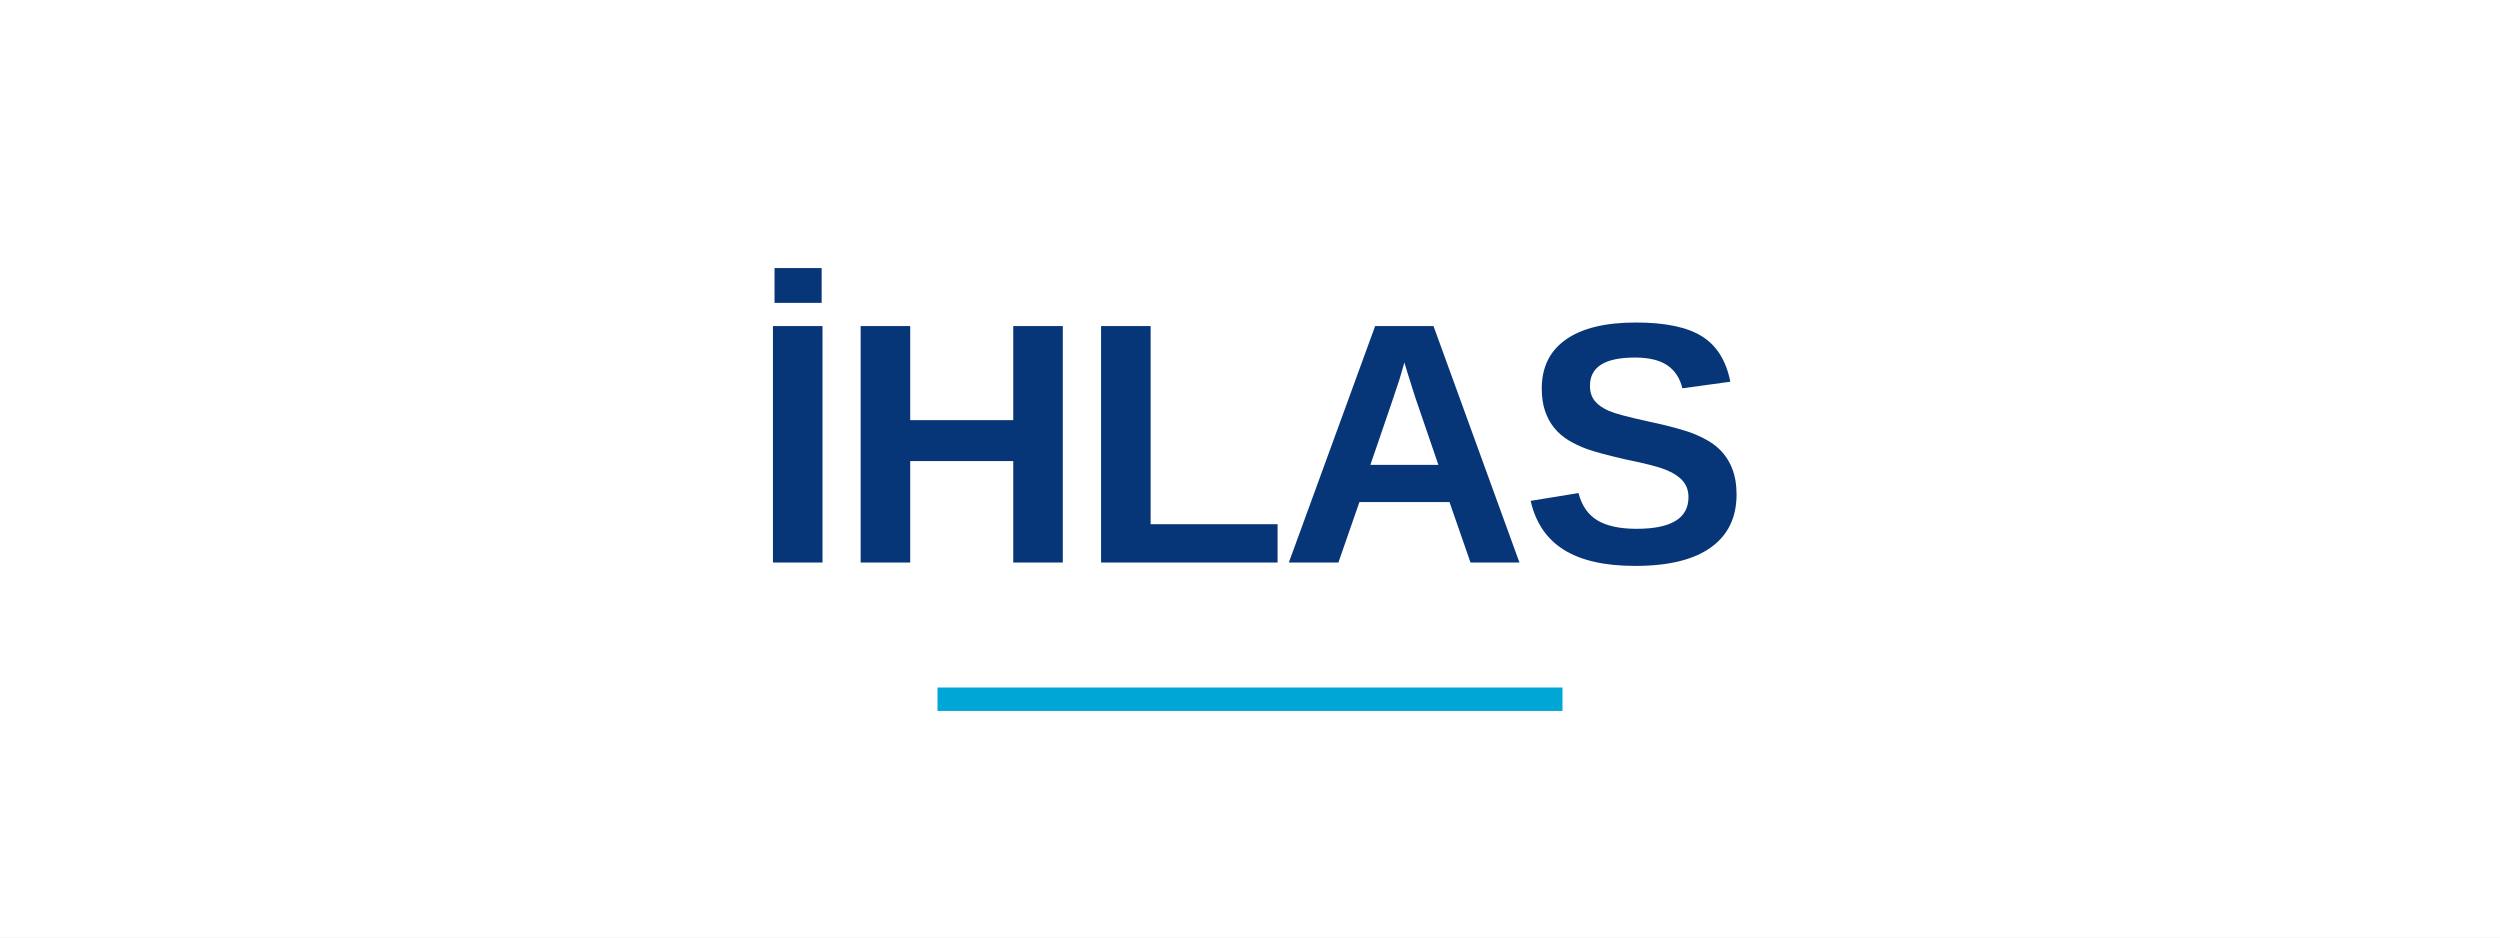
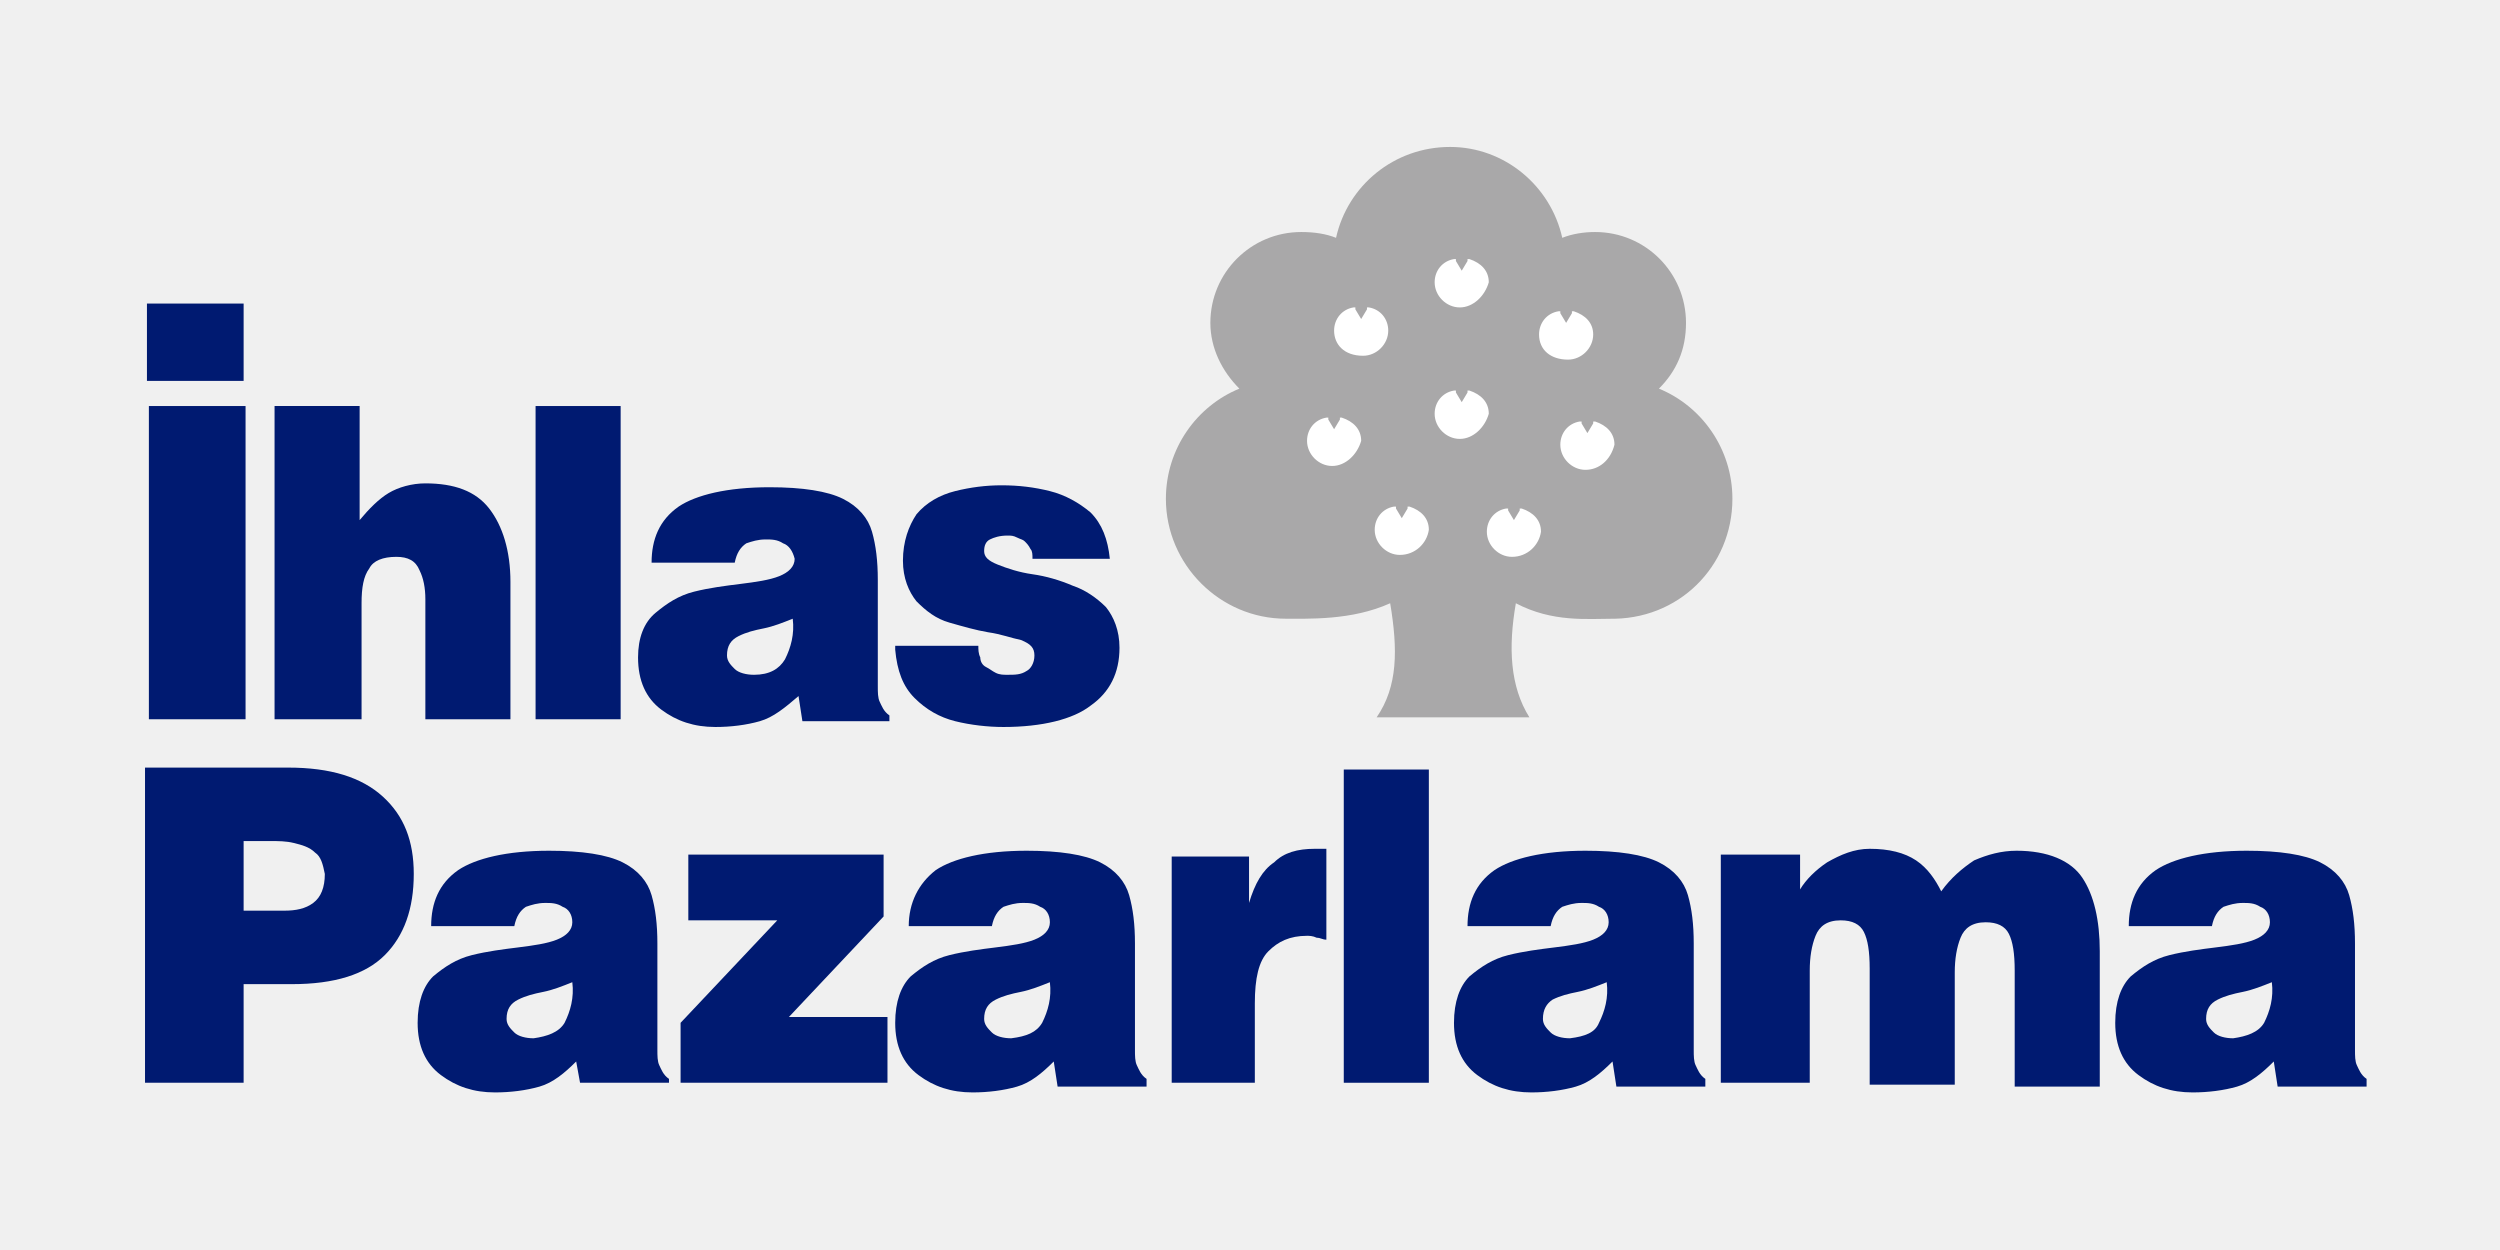
- <svg xmlns="http://www.w3.org/2000/svg" viewBox="0 0 320 120" role="img" aria-label="İhlas">
-   <rect width="320" height="120" fill="#ffffff" />
-   <text x="160" y="72" text-anchor="middle" font-family="Arial, Helvetica, sans-serif" font-weight="800" font-size="44" letter-spacing="-1" fill="#073678">İHLAS</text>
-   <rect x="120" y="88" width="80" height="3" fill="#00a7d6" />
+ <svg xmlns="http://www.w3.org/2000/svg" version="1.1" id="Layer_1" x="0px" y="0px" viewBox="0 0 129.3 64.6" style="enable-background:new 0 0 129.3 64.6;" xml:space="preserve">
+   <style type="text/css">
+ 	.st0{fill:#001A71;}
+ 	.st1{fill:#A9A8A9;}
+ 	.st2{fill:#FFFFFF;}
+ </style>
+   <g>
+     <g>
+       <rect x="7.7" y="21" class="st0" width="5" height="16.2" />
+       <path class="st0" d="M14.3,37.2h4.4v-6c0-0.8,0.1-1.4,0.4-1.8c0.2-0.4,0.7-0.6,1.4-0.6c0.6,0,1,0.2,1.2,0.7    c0.2,0.4,0.3,0.9,0.3,1.5v6.2h4.4v-7.1c0-1.6-0.4-2.9-1.1-3.8c-0.7-0.9-1.8-1.3-3.3-1.3c-0.7,0-1.4,0.2-1.9,0.5    c-0.5,0.3-1,0.8-1.5,1.4V21h-4.4V37.2z" />
+       <rect x="27.7" y="21" class="st0" width="4.4" height="16.2" />
+       <path class="st0" d="M46,37.2V37c-0.3-0.2-0.4-0.5-0.5-0.7c-0.1-0.2-0.1-0.5-0.1-0.8V30c0-1-0.1-1.8-0.3-2.5    c-0.2-0.7-0.7-1.3-1.5-1.7c-0.8-0.4-2.1-0.6-3.8-0.6c-2.2,0-3.8,0.4-4.7,1c-1,0.7-1.4,1.7-1.4,2.9h4.3c0.1-0.5,0.3-0.8,0.6-1    c0.3-0.1,0.6-0.2,1-0.2c0.3,0,0.6,0,0.9,0.2c0.3,0.1,0.5,0.4,0.6,0.8c0,0.4-0.3,0.7-0.8,0.9c-0.5,0.2-1.2,0.3-2,0.4    c-0.8,0.1-1.6,0.2-2.4,0.4c-0.8,0.2-1.4,0.6-2,1.1C33.3,32.2,33,33,33,34c0,1.2,0.4,2.1,1.2,2.7c0.8,0.6,1.7,0.9,2.8,0.9    c0.8,0,1.6-0.1,2.3-0.3c0.7-0.2,1.3-0.7,2-1.3l0.2,1.3H46z M39,34.9c-0.4,0-0.8-0.1-1-0.3c-0.2-0.2-0.4-0.4-0.4-0.7    c0-0.5,0.2-0.8,0.6-1c0.4-0.2,0.8-0.3,1.3-0.4c0.5-0.1,1-0.3,1.5-0.5c0.1,0.8-0.1,1.5-0.4,2.1C40.3,34.6,39.8,34.9,39,34.9" />
+       <path class="st0" d="M46.3,33.6c0.1,1.1,0.4,1.9,1,2.5c0.6,0.6,1.3,1,2.1,1.2c0.8,0.2,1.7,0.3,2.5,0.3c2,0,3.6-0.4,4.5-1.1    c1-0.7,1.5-1.7,1.5-3c0-0.9-0.3-1.6-0.7-2.1c-0.5-0.5-1.1-0.9-1.7-1.1c-0.7-0.3-1.4-0.5-2.1-0.6c-0.7-0.1-1.3-0.3-1.8-0.5    c-0.5-0.2-0.7-0.4-0.7-0.7c0-0.3,0.1-0.5,0.3-0.6c0.2-0.1,0.5-0.2,0.9-0.2c0.2,0,0.3,0,0.5,0.1c0.2,0.1,0.3,0.1,0.4,0.2    c0.1,0.1,0.2,0.2,0.3,0.4c0.1,0.1,0.1,0.3,0.1,0.5h4c-0.1-1-0.4-1.8-1-2.4c-0.6-0.5-1.3-0.9-2.1-1.1c-0.8-0.2-1.6-0.3-2.5-0.3    c-0.8,0-1.6,0.1-2.4,0.3c-0.8,0.2-1.5,0.6-2,1.2C47,27.2,46.7,28,46.7,29c0,0.9,0.3,1.6,0.7,2.1c0.5,0.5,1,0.9,1.7,1.1    c0.7,0.2,1.4,0.4,2,0.5c0.7,0.1,1.2,0.3,1.7,0.4c0.5,0.2,0.7,0.4,0.7,0.8c0,0.4-0.2,0.7-0.4,0.8c-0.3,0.2-0.6,0.2-1,0.2    c-0.2,0-0.4,0-0.6-0.1c-0.2-0.1-0.3-0.2-0.5-0.3c-0.2-0.1-0.3-0.3-0.3-0.5c-0.1-0.2-0.1-0.4-0.1-0.6H46.3z" />
+       <rect x="7.6" y="15.7" class="st0" width="5" height="4" />
+       <path class="st0" d="M12.6,47.1v-3.6H14c0.4,0,0.8,0,1.2,0.1c0.4,0.1,0.8,0.2,1.1,0.5c0.3,0.2,0.4,0.6,0.5,1.1    c0,0.7-0.2,1.2-0.6,1.5c-0.4,0.3-0.9,0.4-1.5,0.4H12.6z M12.6,56v-5.1h2.5c2.2,0,3.8-0.5,4.8-1.5c1-1,1.5-2.4,1.5-4.2    c0-1.7-0.5-3-1.6-4c-1.1-1-2.7-1.5-4.9-1.5H7.5V56H12.6z" />
+       <path class="st0" d="M34.6,56v-0.2c-0.3-0.2-0.4-0.5-0.5-0.7C34,54.9,34,54.6,34,54.3v-5.5c0-1-0.1-1.8-0.3-2.5    c-0.2-0.7-0.7-1.3-1.5-1.7c-0.8-0.4-2.1-0.6-3.8-0.6c-2.2,0-3.8,0.4-4.7,1c-1,0.7-1.4,1.7-1.4,2.9h4.3c0.1-0.5,0.3-0.8,0.6-1    c0.3-0.1,0.6-0.2,1-0.2c0.3,0,0.6,0,0.9,0.2c0.3,0.1,0.5,0.4,0.5,0.8c0,0.4-0.3,0.7-0.8,0.9c-0.5,0.2-1.2,0.3-2,0.4    c-0.8,0.1-1.6,0.2-2.4,0.4c-0.8,0.2-1.4,0.6-2,1.1c-0.5,0.5-0.8,1.3-0.8,2.4c0,1.2,0.4,2.1,1.2,2.7c0.8,0.6,1.7,0.9,2.8,0.9    c0.8,0,1.6-0.1,2.3-0.3c0.7-0.2,1.3-0.7,1.9-1.3L30,56H34.6z M27.6,53.7c-0.4,0-0.8-0.1-1-0.3c-0.2-0.2-0.4-0.4-0.4-0.7    c0-0.5,0.2-0.8,0.6-1c0.4-0.2,0.8-0.3,1.3-0.4c0.5-0.1,1-0.3,1.5-0.5c0.1,0.8-0.1,1.5-0.4,2.1C28.9,53.4,28.3,53.6,27.6,53.7" />
+       <polygon class="st0" points="45.9,56 45.9,52.6 40.8,52.6 45.7,47.4 45.7,44.2 35.6,44.2 35.6,47.6 40.2,47.6 35.2,52.9 35.2,56       " />
+       <path class="st0" d="M59.3,56v-0.2c-0.3-0.2-0.4-0.5-0.5-0.7c-0.1-0.2-0.1-0.5-0.1-0.8v-5.5c0-1-0.1-1.8-0.3-2.5    c-0.2-0.7-0.7-1.3-1.5-1.7c-0.8-0.4-2.1-0.6-3.8-0.6c-2.2,0-3.8,0.4-4.7,1c-0.9,0.7-1.4,1.7-1.4,2.9h4.3c0.1-0.5,0.3-0.8,0.6-1    c0.3-0.1,0.6-0.2,1-0.2c0.3,0,0.6,0,0.9,0.2c0.3,0.1,0.5,0.4,0.5,0.8c0,0.4-0.3,0.7-0.8,0.9c-0.5,0.2-1.2,0.3-2,0.4    c-0.8,0.1-1.6,0.2-2.4,0.4c-0.8,0.2-1.4,0.6-2,1.1c-0.5,0.5-0.8,1.3-0.8,2.4c0,1.2,0.4,2.1,1.2,2.7c0.8,0.6,1.7,0.9,2.8,0.9    c0.8,0,1.6-0.1,2.3-0.3c0.7-0.2,1.3-0.7,1.9-1.3l0.2,1.3H59.3z M52.3,53.7c-0.4,0-0.8-0.1-1-0.3c-0.2-0.2-0.4-0.4-0.4-0.7    c0-0.5,0.2-0.8,0.6-1c0.4-0.2,0.8-0.3,1.3-0.4c0.5-0.1,1-0.3,1.5-0.5c0.1,0.8-0.1,1.5-0.4,2.1C53.6,53.4,53.1,53.6,52.3,53.7" />
+       <path class="st0" d="M60.5,56h4.4v-4.1c0-1.3,0.2-2.2,0.7-2.7c0.5-0.5,1.1-0.8,2-0.8c0.1,0,0.3,0,0.5,0.1c0.2,0,0.3,0.1,0.5,0.1    v-4.7c-0.1,0-0.2,0-0.3,0c-0.1,0-0.2,0-0.3,0c-0.9,0-1.6,0.2-2.1,0.7c-0.6,0.4-1,1.1-1.3,2.1h0v-2.4h-4V56z" />
+       <rect x="69.5" y="39.8" class="st0" width="4.4" height="16.2" />
+       <path class="st0" d="M88.2,56v-0.2c-0.3-0.2-0.4-0.5-0.5-0.7c-0.1-0.2-0.1-0.5-0.1-0.8v-5.5c0-1-0.1-1.8-0.3-2.5    c-0.2-0.7-0.7-1.3-1.5-1.7c-0.8-0.4-2.1-0.6-3.8-0.6c-2.2,0-3.8,0.4-4.7,1c-1,0.7-1.4,1.7-1.4,2.9h4.3c0.1-0.5,0.3-0.8,0.6-1    c0.3-0.1,0.6-0.2,1-0.2c0.3,0,0.6,0,0.9,0.2c0.3,0.1,0.5,0.4,0.5,0.8c0,0.4-0.3,0.7-0.8,0.9c-0.5,0.2-1.2,0.3-2,0.4    c-0.8,0.1-1.6,0.2-2.4,0.4c-0.8,0.2-1.4,0.6-2,1.1c-0.5,0.5-0.8,1.3-0.8,2.4c0,1.2,0.4,2.1,1.2,2.7c0.8,0.6,1.7,0.9,2.8,0.9    c0.8,0,1.6-0.1,2.3-0.3c0.7-0.2,1.3-0.7,1.9-1.3l0.2,1.3H88.2z M81.2,53.7c-0.4,0-0.8-0.1-1-0.3c-0.2-0.2-0.4-0.4-0.4-0.7    c0-0.5,0.2-0.8,0.5-1c0.4-0.2,0.8-0.3,1.3-0.4c0.5-0.1,1-0.3,1.5-0.5c0.1,0.8-0.1,1.5-0.4,2.1C82.5,53.4,82,53.6,81.2,53.7" />
+       <path class="st0" d="M89.2,56h4.4v-5.8c0-0.7,0.1-1.3,0.3-1.8c0.2-0.5,0.6-0.8,1.3-0.8c0.6,0,1,0.2,1.2,0.6c0.2,0.4,0.3,1,0.3,1.9    v6h4.4v-5.8c0-0.7,0.1-1.3,0.3-1.8c0.2-0.5,0.6-0.8,1.3-0.8c0.6,0,1,0.2,1.2,0.6c0.2,0.4,0.3,1,0.3,1.9v6h4.4v-7    c0-1.6-0.3-2.9-0.9-3.8c-0.6-0.9-1.8-1.4-3.4-1.4c-0.8,0-1.5,0.2-2.2,0.5c-0.6,0.4-1.2,0.9-1.7,1.6c-0.3-0.6-0.7-1.2-1.3-1.6    c-0.6-0.4-1.4-0.6-2.4-0.6c-0.8,0-1.5,0.3-2.2,0.7c-0.6,0.4-1.1,0.9-1.4,1.4v-1.8h-4.1V56z" />
+       <path class="st0" d="M122.4,56v-0.2c-0.3-0.2-0.4-0.5-0.5-0.7c-0.1-0.2-0.1-0.5-0.1-0.8v-5.5c0-1-0.1-1.8-0.3-2.5    c-0.2-0.7-0.7-1.3-1.5-1.7c-0.8-0.4-2.1-0.6-3.8-0.6c-2.2,0-3.8,0.4-4.7,1c-1,0.7-1.4,1.7-1.4,2.9h4.3c0.1-0.5,0.3-0.8,0.6-1    c0.3-0.1,0.6-0.2,1-0.2c0.3,0,0.6,0,0.9,0.2c0.3,0.1,0.5,0.4,0.5,0.8c0,0.4-0.3,0.7-0.8,0.9c-0.5,0.2-1.2,0.3-2,0.4    c-0.8,0.1-1.6,0.2-2.4,0.4c-0.8,0.2-1.4,0.6-2,1.1c-0.5,0.5-0.8,1.3-0.8,2.4c0,1.2,0.4,2.1,1.2,2.7c0.8,0.6,1.7,0.9,2.8,0.9    c0.8,0,1.6-0.1,2.3-0.3c0.7-0.2,1.3-0.7,1.9-1.3l0.2,1.3H122.4z M115.5,53.7c-0.4,0-0.8-0.1-1-0.3c-0.2-0.2-0.4-0.4-0.4-0.7    c0-0.5,0.2-0.8,0.6-1c0.4-0.2,0.8-0.3,1.3-0.4c0.5-0.1,1-0.3,1.5-0.5c0.1,0.8-0.1,1.5-0.4,2.1C116.8,53.4,116.2,53.6,115.5,53.7" />
+     </g>
+     <path class="st1" d="M89.6,25.8c0-2.6-1.6-4.8-3.8-5.7c0.9-0.9,1.4-2,1.4-3.4c0-2.6-2.1-4.7-4.7-4.7c-0.6,0-1.2,0.1-1.7,0.3   c-0.6-2.7-3-4.7-5.8-4.7c-2.9,0-5.3,2-5.9,4.7c-0.5-0.2-1.1-0.3-1.8-0.3c-2.6,0-4.7,2.1-4.7,4.7c0,1.3,0.6,2.5,1.5,3.4   c-2.2,0.9-3.8,3.1-3.8,5.7c0,3.4,2.8,6.2,6.2,6.2h-0.3c1.5,0,3.7,0.1,5.7-0.8c0.4,2.4,0.4,4.3-0.7,5.9h7.9c-1-1.6-1.1-3.6-0.7-5.9   c1.9,1,3.7,0.8,5.1,0.8h-0.3C86.8,32.1,89.6,29.3,89.6,25.8z" />
+     <path class="st2" d="M68.9,24.1c-0.7,0-1.3-0.6-1.3-1.3c0-0.6,0.4-1.1,1-1.2l0.1,0l0,0.1l0.3,0.5l0.3-0.5l0-0.1l0.1,0   c0.6,0.2,1,0.6,1,1.2C70.2,23.5,69.6,24.1,68.9,24.1z" />
+     <path class="st2" d="M69,17.1c0-0.6,0.4-1.1,1-1.2l0.1,0l0,0.1l0.3,0.5l0.3-0.5l0-0.1l0.1,0c0.6,0.1,1,0.6,1,1.2   c0,0.7-0.6,1.3-1.3,1.3C69.5,18.4,69,17.8,69,17.1z" />
+     <path class="st2" d="M72.4,28.7c-0.7,0-1.3-0.6-1.3-1.3c0-0.6,0.4-1.1,1-1.2l0.1,0l0,0.1l0.3,0.5l0.3-0.5l0-0.1l0.1,0   c0.6,0.2,1,0.6,1,1.2C73.8,28.1,73.2,28.7,72.4,28.7z" />
+     <path class="st2" d="M75.5,22.7c-0.7,0-1.3-0.6-1.3-1.3c0-0.6,0.4-1.1,1-1.2l0.1,0l0,0.1l0.3,0.5l0.3-0.5l0-0.1l0.1,0   c0.6,0.2,1,0.6,1,1.2C76.8,22.1,76.2,22.7,75.5,22.7z" />
+     <path class="st2" d="M75.5,15.9c-0.7,0-1.3-0.6-1.3-1.3c0-0.6,0.4-1.1,1-1.2l0.1,0l0,0.1l0.3,0.5l0.3-0.5l0-0.1l0.1,0   c0.6,0.2,1,0.6,1,1.2C76.8,15.3,76.2,15.9,75.5,15.9z" />
+     <path class="st2" d="M78.2,28.8c-0.7,0-1.3-0.6-1.3-1.3c0-0.6,0.4-1.1,1-1.2l0.1,0l0,0.1l0.3,0.5l0.3-0.5l0-0.1l0.1,0   c0.6,0.2,1,0.6,1,1.2C79.6,28.2,79,28.8,78.2,28.8z" />
+     <path class="st2" d="M79.6,17.3c0-0.6,0.4-1.1,1-1.2l0.1,0l0,0.1l0.3,0.5l0.3-0.5l0-0.1l0.1,0c0.6,0.2,1,0.6,1,1.2   c0,0.7-0.6,1.3-1.3,1.3C80.2,18.6,79.6,18.1,79.6,17.3z" />
+     <path class="st2" d="M82,24.3c-0.7,0-1.3-0.6-1.3-1.3c0-0.6,0.4-1.1,1-1.2l0.1,0l0,0.1l0.3,0.5l0.3-0.5l0-0.1l0.1,0   c0.6,0.2,1,0.6,1,1.2C83.3,23.8,82.7,24.3,82,24.3z" />
+   </g>
</svg>
